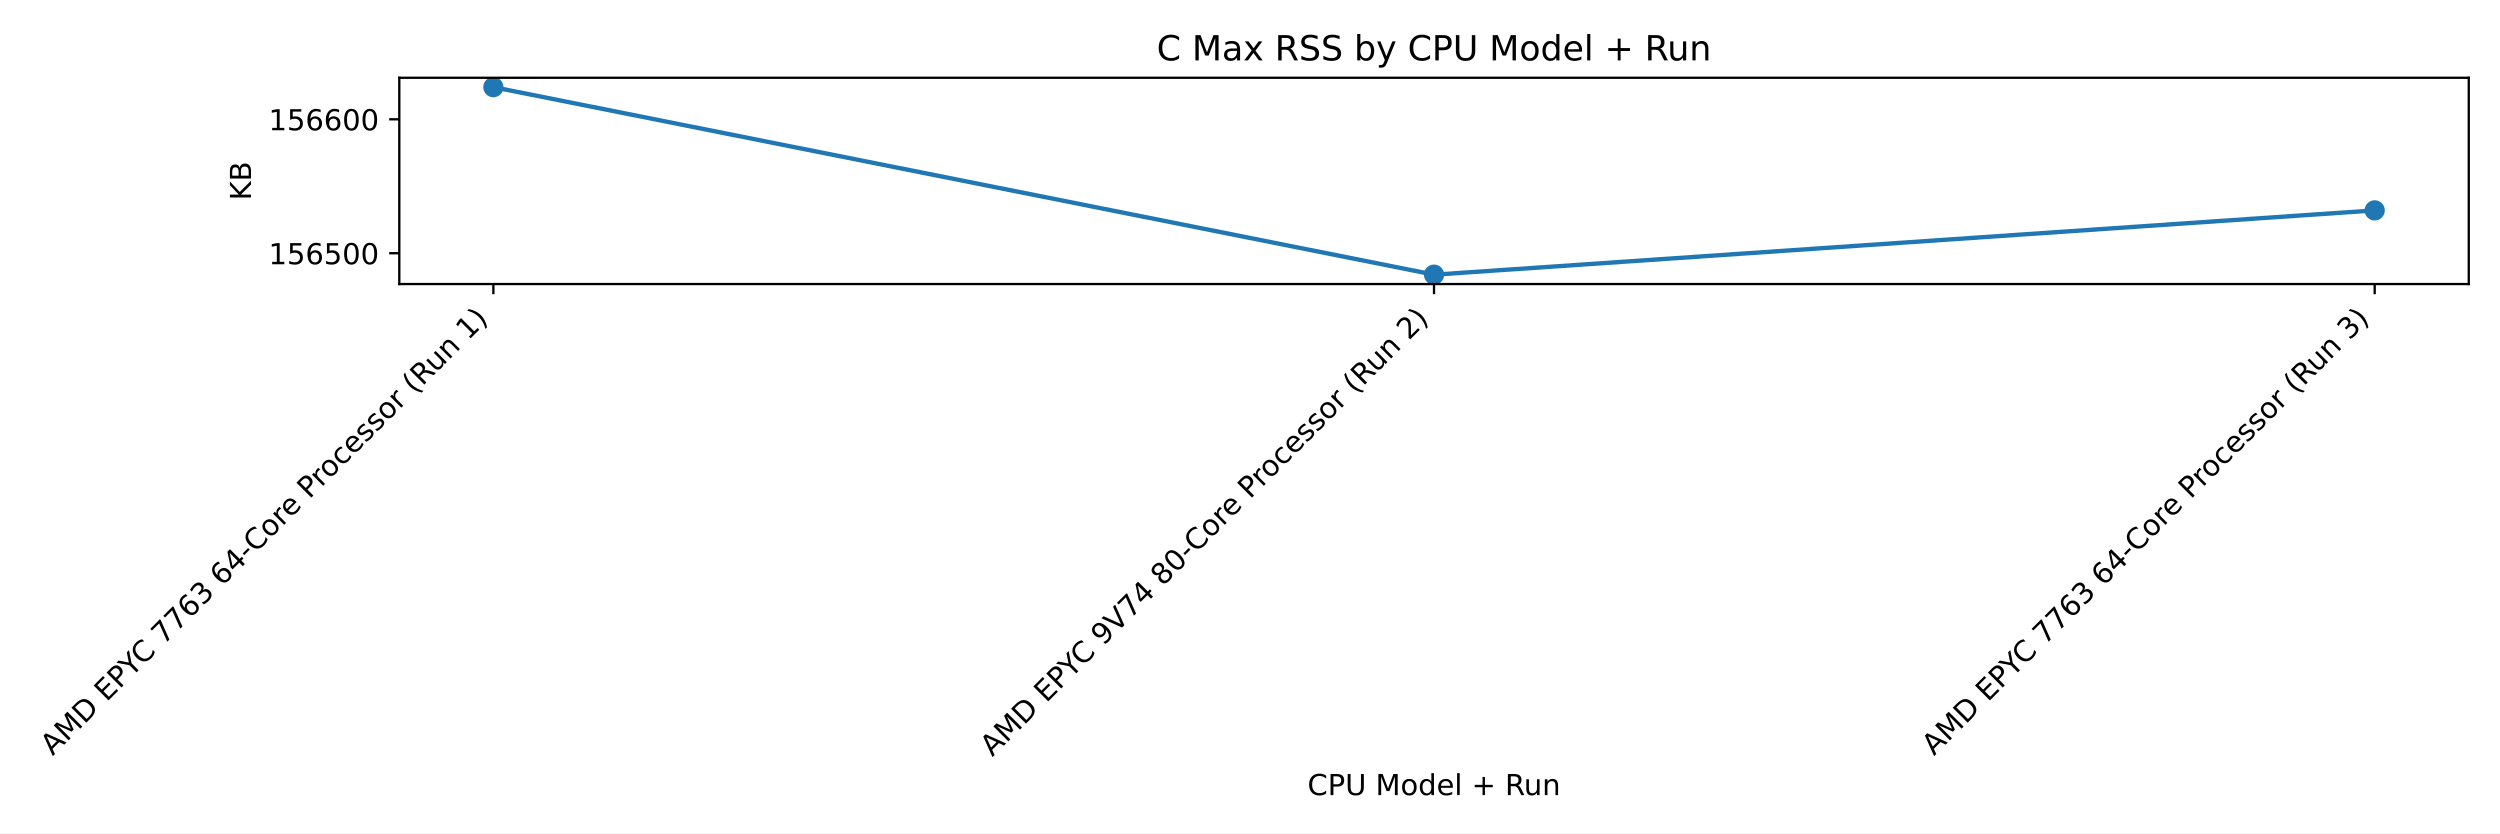
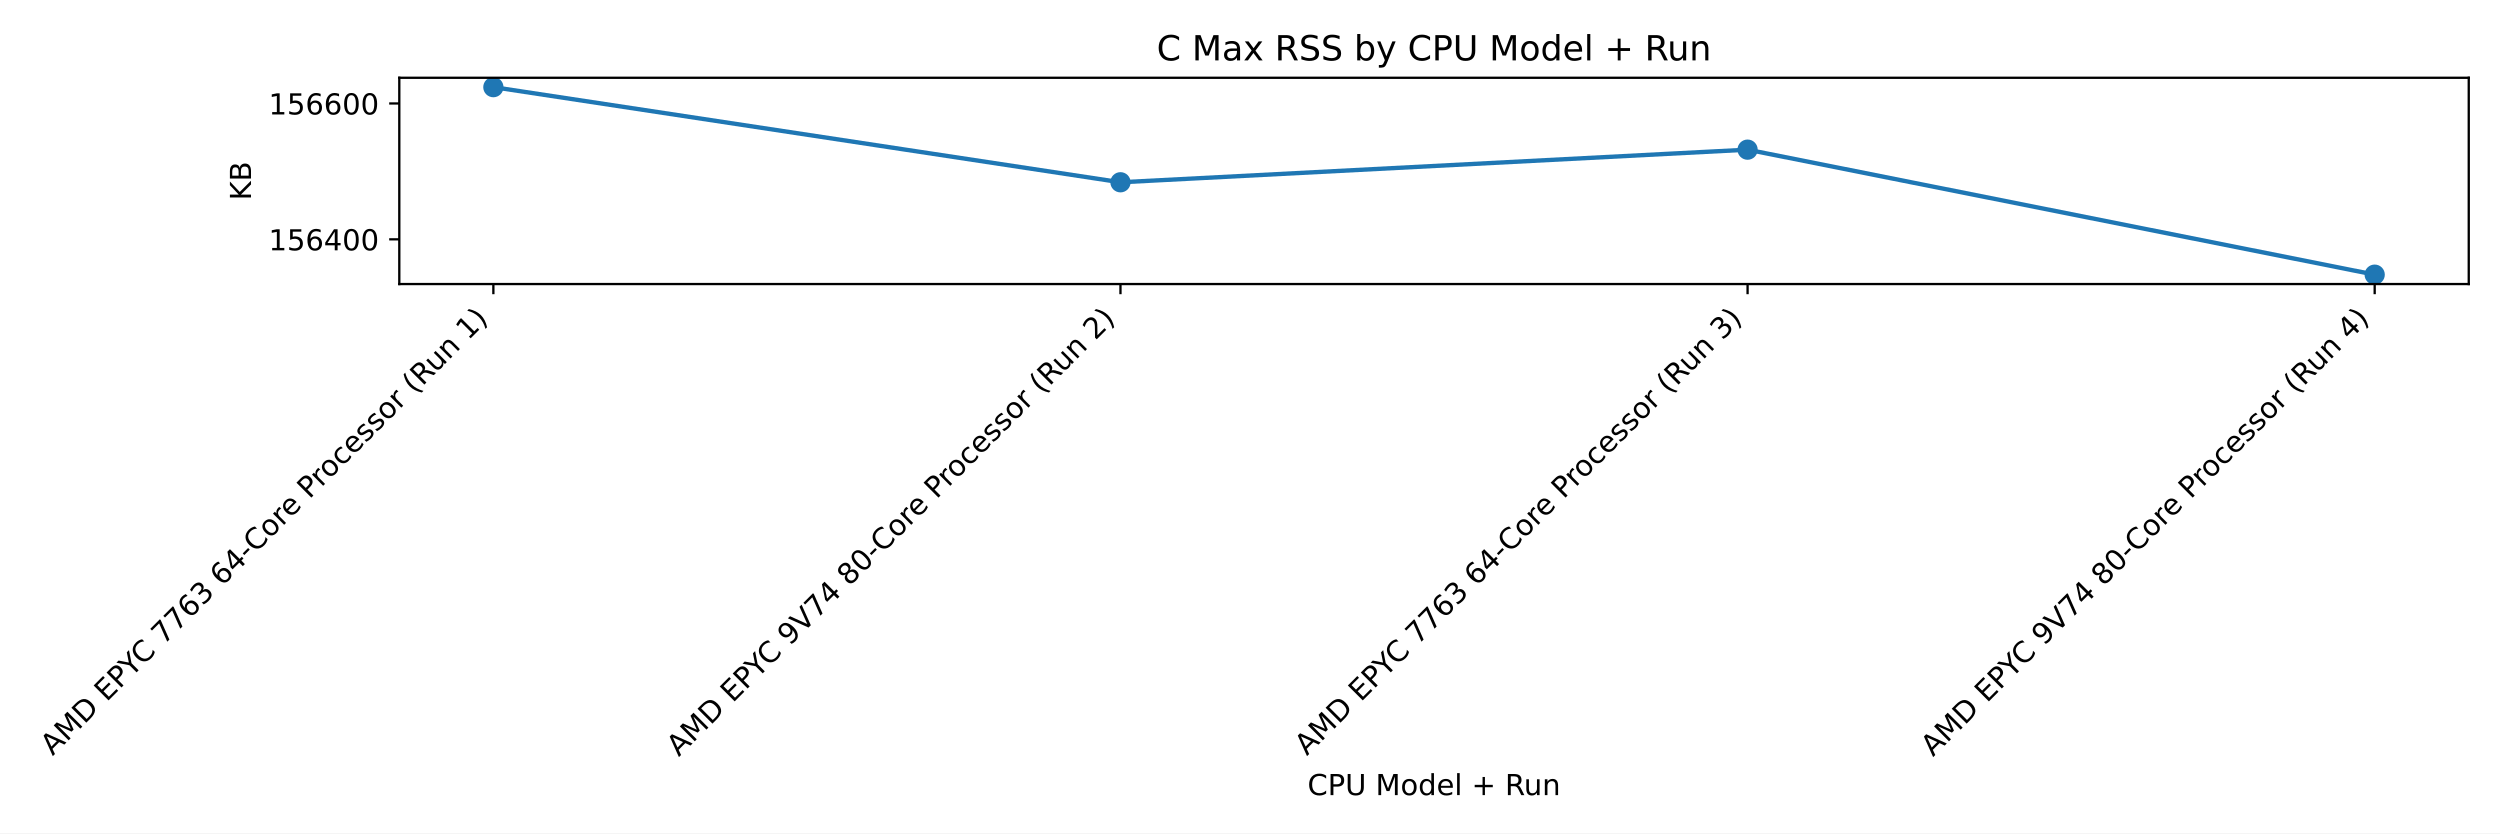
<svg xmlns="http://www.w3.org/2000/svg" xmlns:xlink="http://www.w3.org/1999/xlink" width="864pt" height="288pt" viewBox="0 0 864 288" version="1.1">
  <defs>
    <style type="text/css">*{stroke-linejoin: round; stroke-linecap: butt}</style>
  </defs>
  <g id="figure_1">
    <g id="patch_1">
      <path d="M 0 288  L 864 288  L 864 0  L 0 0  z " style="fill: #ffffff" />
    </g>
    <g id="axes_1">
      <g id="patch_2">
        <path d="M 137.999 98.166  L 853.2 98.166  L 853.2 26.88  L 137.999 26.88  z " style="fill: #ffffff" />
      </g>
      <g id="matplotlib.axis_1">
        <g id="xtick_1">
          <g id="line2d_1">
            <defs>
-               <path id="mf7f67ef43e" d="M 0 0  L 0 3.5  " style="stroke: #000000; stroke-width: 0.8" />
+               <path id="m0d21fd12bc" d="M 0 0  L 0 3.5  " style="stroke: #000000; stroke-width: 0.8" />
            </defs>
            <g>
-               <use xlink:href="#mf7f67ef43e" x="170.508" y="98.166" style="stroke: #000000; stroke-width: 0.8" />
+               <use xlink:href="#m0d21fd12bc" x="170.508" y="98.166" style="stroke: #000000; stroke-width: 0.8" />
            </g>
          </g>
          <g id="text_1">
            <g transform="translate(18.19508 261.3818) rotate(-45) scale(0.1 -0.1)">
              <defs>
                <path id="DejaVuSans-41" d="M 2188 4044  L 1331 1722  L 3047 1722  L 2188 4044  z M 1831 4666  L 2547 4666  L 4325 0  L 3669 0  L 3244 1197  L 1141 1197  L 716 0  L 50 0  L 1831 4666  z " transform="scale(0.015625)" />
                <path id="DejaVuSans-4d" d="M 628 4666  L 1569 4666  L 2759 1491  L 3956 4666  L 4897 4666  L 4897 0  L 4281 0  L 4281 4097  L 3078 897  L 2444 897  L 1241 4097  L 1241 0  L 628 0  L 628 4666  z " transform="scale(0.015625)" />
                <path id="DejaVuSans-44" d="M 1259 4147  L 1259 519  L 2022 519  Q 2988 519 3436 956  Q 3884 1394 3884 2338  Q 3884 3275 3436 3711  Q 2988 4147 2022 4147  L 1259 4147  z M 628 4666  L 1925 4666  Q 3281 4666 3915 4102  Q 4550 3538 4550 2338  Q 4550 1131 3912 565  Q 3275 0 1925 0  L 628 0  L 628 4666  z " transform="scale(0.015625)" />
                <path id="DejaVuSans-20" transform="scale(0.015625)" />
                <path id="DejaVuSans-45" d="M 628 4666  L 3578 4666  L 3578 4134  L 1259 4134  L 1259 2753  L 3481 2753  L 3481 2222  L 1259 2222  L 1259 531  L 3634 531  L 3634 0  L 628 0  L 628 4666  z " transform="scale(0.015625)" />
                <path id="DejaVuSans-50" d="M 1259 4147  L 1259 2394  L 2053 2394  Q 2494 2394 2734 2622  Q 2975 2850 2975 3272  Q 2975 3691 2734 3919  Q 2494 4147 2053 4147  L 1259 4147  z M 628 4666  L 2053 4666  Q 2838 4666 3239 4311  Q 3641 3956 3641 3272  Q 3641 2581 3239 2228  Q 2838 1875 2053 1875  L 1259 1875  L 1259 0  L 628 0  L 628 4666  z " transform="scale(0.015625)" />
                <path id="DejaVuSans-59" d="M -13 4666  L 666 4666  L 1959 2747  L 3244 4666  L 3922 4666  L 2272 2222  L 2272 0  L 1638 0  L 1638 2222  L -13 4666  z " transform="scale(0.015625)" />
                <path id="DejaVuSans-43" d="M 4122 4306  L 4122 3641  Q 3803 3938 3442 4084  Q 3081 4231 2675 4231  Q 1875 4231 1450 3742  Q 1025 3253 1025 2328  Q 1025 1406 1450 917  Q 1875 428 2675 428  Q 3081 428 3442 575  Q 3803 722 4122 1019  L 4122 359  Q 3791 134 3420 21  Q 3050 -91 2638 -91  Q 1578 -91 968 557  Q 359 1206 359 2328  Q 359 3453 968 4101  Q 1578 4750 2638 4750  Q 3056 4750 3426 4639  Q 3797 4528 4122 4306  z " transform="scale(0.015625)" />
                <path id="DejaVuSans-37" d="M 525 4666  L 3525 4666  L 3525 4397  L 1831 0  L 1172 0  L 2766 4134  L 525 4134  L 525 4666  z " transform="scale(0.015625)" />
                <path id="DejaVuSans-36" d="M 2113 2584  Q 1688 2584 1439 2293  Q 1191 2003 1191 1497  Q 1191 994 1439 701  Q 1688 409 2113 409  Q 2538 409 2786 701  Q 3034 994 3034 1497  Q 3034 2003 2786 2293  Q 2538 2584 2113 2584  z M 3366 4563  L 3366 3988  Q 3128 4100 2886 4159  Q 2644 4219 2406 4219  Q 1781 4219 1451 3797  Q 1122 3375 1075 2522  Q 1259 2794 1537 2939  Q 1816 3084 2150 3084  Q 2853 3084 3261 2657  Q 3669 2231 3669 1497  Q 3669 778 3244 343  Q 2819 -91 2113 -91  Q 1303 -91 875 529  Q 447 1150 447 2328  Q 447 3434 972 4092  Q 1497 4750 2381 4750  Q 2619 4750 2861 4703  Q 3103 4656 3366 4563  z " transform="scale(0.015625)" />
                <path id="DejaVuSans-33" d="M 2597 2516  Q 3050 2419 3304 2112  Q 3559 1806 3559 1356  Q 3559 666 3084 287  Q 2609 -91 1734 -91  Q 1441 -91 1130 -33  Q 819 25 488 141  L 488 750  Q 750 597 1062 519  Q 1375 441 1716 441  Q 2309 441 2620 675  Q 2931 909 2931 1356  Q 2931 1769 2642 2001  Q 2353 2234 1838 2234  L 1294 2234  L 1294 2753  L 1863 2753  Q 2328 2753 2575 2939  Q 2822 3125 2822 3475  Q 2822 3834 2567 4026  Q 2313 4219 1838 4219  Q 1578 4219 1281 4162  Q 984 4106 628 3988  L 628 4550  Q 988 4650 1302 4700  Q 1616 4750 1894 4750  Q 2613 4750 3031 4423  Q 3450 4097 3450 3541  Q 3450 3153 3228 2886  Q 3006 2619 2597 2516  z " transform="scale(0.015625)" />
                <path id="DejaVuSans-34" d="M 2419 4116  L 825 1625  L 2419 1625  L 2419 4116  z M 2253 4666  L 3047 4666  L 3047 1625  L 3713 1625  L 3713 1100  L 3047 1100  L 3047 0  L 2419 0  L 2419 1100  L 313 1100  L 313 1709  L 2253 4666  z " transform="scale(0.015625)" />
                <path id="DejaVuSans-2d" d="M 313 2009  L 1997 2009  L 1997 1497  L 313 1497  L 313 2009  z " transform="scale(0.015625)" />
                <path id="DejaVuSans-6f" d="M 1959 3097  Q 1497 3097 1228 2736  Q 959 2375 959 1747  Q 959 1119 1226 758  Q 1494 397 1959 397  Q 2419 397 2687 759  Q 2956 1122 2956 1747  Q 2956 2369 2687 2733  Q 2419 3097 1959 3097  z M 1959 3584  Q 2709 3584 3137 3096  Q 3566 2609 3566 1747  Q 3566 888 3137 398  Q 2709 -91 1959 -91  Q 1206 -91 779 398  Q 353 888 353 1747  Q 353 2609 779 3096  Q 1206 3584 1959 3584  z " transform="scale(0.015625)" />
                <path id="DejaVuSans-72" d="M 2631 2963  Q 2534 3019 2420 3045  Q 2306 3072 2169 3072  Q 1681 3072 1420 2755  Q 1159 2438 1159 1844  L 1159 0  L 581 0  L 581 3500  L 1159 3500  L 1159 2956  Q 1341 3275 1631 3429  Q 1922 3584 2338 3584  Q 2397 3584 2469 3576  Q 2541 3569 2628 3553  L 2631 2963  z " transform="scale(0.015625)" />
                <path id="DejaVuSans-65" d="M 3597 1894  L 3597 1613  L 953 1613  Q 991 1019 1311 708  Q 1631 397 2203 397  Q 2534 397 2845 478  Q 3156 559 3463 722  L 3463 178  Q 3153 47 2828 -22  Q 2503 -91 2169 -91  Q 1331 -91 842 396  Q 353 884 353 1716  Q 353 2575 817 3079  Q 1281 3584 2069 3584  Q 2775 3584 3186 3129  Q 3597 2675 3597 1894  z M 3022 2063  Q 3016 2534 2758 2815  Q 2500 3097 2075 3097  Q 1594 3097 1305 2825  Q 1016 2553 972 2059  L 3022 2063  z " transform="scale(0.015625)" />
                <path id="DejaVuSans-63" d="M 3122 3366  L 3122 2828  Q 2878 2963 2633 3030  Q 2388 3097 2138 3097  Q 1578 3097 1268 2742  Q 959 2388 959 1747  Q 959 1106 1268 751  Q 1578 397 2138 397  Q 2388 397 2633 464  Q 2878 531 3122 666  L 3122 134  Q 2881 22 2623 -34  Q 2366 -91 2075 -91  Q 1284 -91 818 406  Q 353 903 353 1747  Q 353 2603 823 3093  Q 1294 3584 2113 3584  Q 2378 3584 2631 3529  Q 2884 3475 3122 3366  z " transform="scale(0.015625)" />
                <path id="DejaVuSans-73" d="M 2834 3397  L 2834 2853  Q 2591 2978 2328 3040  Q 2066 3103 1784 3103  Q 1356 3103 1142 2972  Q 928 2841 928 2578  Q 928 2378 1081 2264  Q 1234 2150 1697 2047  L 1894 2003  Q 2506 1872 2764 1633  Q 3022 1394 3022 966  Q 3022 478 2636 193  Q 2250 -91 1575 -91  Q 1294 -91 989 -36  Q 684 19 347 128  L 347 722  Q 666 556 975 473  Q 1284 391 1588 391  Q 1994 391 2212 530  Q 2431 669 2431 922  Q 2431 1156 2273 1281  Q 2116 1406 1581 1522  L 1381 1569  Q 847 1681 609 1914  Q 372 2147 372 2553  Q 372 3047 722 3315  Q 1072 3584 1716 3584  Q 2034 3584 2315 3537  Q 2597 3491 2834 3397  z " transform="scale(0.015625)" />
                <path id="DejaVuSans-28" d="M 1984 4856  Q 1566 4138 1362 3434  Q 1159 2731 1159 2009  Q 1159 1288 1364 580  Q 1569 -128 1984 -844  L 1484 -844  Q 1016 -109 783 600  Q 550 1309 550 2009  Q 550 2706 781 3412  Q 1013 4119 1484 4856  L 1984 4856  z " transform="scale(0.015625)" />
                <path id="DejaVuSans-52" d="M 2841 2188  Q 3044 2119 3236 1894  Q 3428 1669 3622 1275  L 4263 0  L 3584 0  L 2988 1197  Q 2756 1666 2539 1819  Q 2322 1972 1947 1972  L 1259 1972  L 1259 0  L 628 0  L 628 4666  L 2053 4666  Q 2853 4666 3247 4331  Q 3641 3997 3641 3322  Q 3641 2881 3436 2590  Q 3231 2300 2841 2188  z M 1259 4147  L 1259 2491  L 2053 2491  Q 2509 2491 2742 2702  Q 2975 2913 2975 3322  Q 2975 3731 2742 3939  Q 2509 4147 2053 4147  L 1259 4147  z " transform="scale(0.015625)" />
                <path id="DejaVuSans-75" d="M 544 1381  L 544 3500  L 1119 3500  L 1119 1403  Q 1119 906 1312 657  Q 1506 409 1894 409  Q 2359 409 2629 706  Q 2900 1003 2900 1516  L 2900 3500  L 3475 3500  L 3475 0  L 2900 0  L 2900 538  Q 2691 219 2414 64  Q 2138 -91 1772 -91  Q 1169 -91 856 284  Q 544 659 544 1381  z M 1991 3584  L 1991 3584  z " transform="scale(0.015625)" />
                <path id="DejaVuSans-6e" d="M 3513 2113  L 3513 0  L 2938 0  L 2938 2094  Q 2938 2591 2744 2837  Q 2550 3084 2163 3084  Q 1697 3084 1428 2787  Q 1159 2491 1159 1978  L 1159 0  L 581 0  L 581 3500  L 1159 3500  L 1159 2956  Q 1366 3272 1645 3428  Q 1925 3584 2291 3584  Q 2894 3584 3203 3211  Q 3513 2838 3513 2113  z " transform="scale(0.015625)" />
                <path id="DejaVuSans-31" d="M 794 531  L 1825 531  L 1825 4091  L 703 3866  L 703 4441  L 1819 4666  L 2450 4666  L 2450 531  L 3481 531  L 3481 0  L 794 0  L 794 531  z " transform="scale(0.015625)" />
                <path id="DejaVuSans-29" d="M 513 4856  L 1013 4856  Q 1481 4119 1714 3412  Q 1947 2706 1947 2009  Q 1947 1309 1714 600  Q 1481 -109 1013 -844  L 513 -844  Q 928 -128 1133 580  Q 1338 1288 1338 2009  Q 1338 2731 1133 3434  Q 928 4138 513 4856  z " transform="scale(0.015625)" />
              </defs>
              <use xlink:href="#DejaVuSans-41" />
              <use xlink:href="#DejaVuSans-4d" transform="translate(68.4082 0)" />
              <use xlink:href="#DejaVuSans-44" transform="translate(154.6875 0)" />
              <use xlink:href="#DejaVuSans-20" transform="translate(231.6895 0)" />
              <use xlink:href="#DejaVuSans-45" transform="translate(263.4766 0)" />
              <use xlink:href="#DejaVuSans-50" transform="translate(326.6602 0)" />
              <use xlink:href="#DejaVuSans-59" transform="translate(384.7129 0)" />
              <use xlink:href="#DejaVuSans-43" transform="translate(440.2969 0)" />
              <use xlink:href="#DejaVuSans-20" transform="translate(510.1211 0)" />
              <use xlink:href="#DejaVuSans-37" transform="translate(541.9082 0)" />
              <use xlink:href="#DejaVuSans-37" transform="translate(605.5312 0)" />
              <use xlink:href="#DejaVuSans-36" transform="translate(669.1543 0)" />
              <use xlink:href="#DejaVuSans-33" transform="translate(732.7773 0)" />
              <use xlink:href="#DejaVuSans-20" transform="translate(796.4004 0)" />
              <use xlink:href="#DejaVuSans-36" transform="translate(828.1875 0)" />
              <use xlink:href="#DejaVuSans-34" transform="translate(891.8105 0)" />
              <use xlink:href="#DejaVuSans-2d" transform="translate(955.4336 0)" />
              <use xlink:href="#DejaVuSans-43" transform="translate(991.5176 0)" />
              <use xlink:href="#DejaVuSans-6f" transform="translate(1061.342 0)" />
              <use xlink:href="#DejaVuSans-72" transform="translate(1122.523 0)" />
              <use xlink:href="#DejaVuSans-65" transform="translate(1161.387 0)" />
              <use xlink:href="#DejaVuSans-20" transform="translate(1222.91 0)" />
              <use xlink:href="#DejaVuSans-50" transform="translate(1254.697 0)" />
              <use xlink:href="#DejaVuSans-72" transform="translate(1313.25 0)" />
              <use xlink:href="#DejaVuSans-6f" transform="translate(1352.113 0)" />
              <use xlink:href="#DejaVuSans-63" transform="translate(1413.295 0)" />
              <use xlink:href="#DejaVuSans-65" transform="translate(1468.275 0)" />
              <use xlink:href="#DejaVuSans-73" transform="translate(1529.799 0)" />
              <use xlink:href="#DejaVuSans-73" transform="translate(1581.898 0)" />
              <use xlink:href="#DejaVuSans-6f" transform="translate(1633.998 0)" />
              <use xlink:href="#DejaVuSans-72" transform="translate(1695.18 0)" />
              <use xlink:href="#DejaVuSans-20" transform="translate(1736.293 0)" />
              <use xlink:href="#DejaVuSans-28" transform="translate(1768.08 0)" />
              <use xlink:href="#DejaVuSans-52" transform="translate(1807.094 0)" />
              <use xlink:href="#DejaVuSans-75" transform="translate(1872.076 0)" />
              <use xlink:href="#DejaVuSans-6e" transform="translate(1935.455 0)" />
              <use xlink:href="#DejaVuSans-20" transform="translate(1998.834 0)" />
              <use xlink:href="#DejaVuSans-31" transform="translate(2030.621 0)" />
              <use xlink:href="#DejaVuSans-29" transform="translate(2094.244 0)" />
            </g>
          </g>
        </g>
        <g id="xtick_2">
          <g id="line2d_2">
            <g>
-               <use xlink:href="#mf7f67ef43e" x="495.599" y="98.166" style="stroke: #000000; stroke-width: 0.8" />
+               <use xlink:href="#m0d21fd12bc" x="387.236" y="98.166" style="stroke: #000000; stroke-width: 0.8" />
            </g>
          </g>
          <g id="text_2">
-             <g transform="translate(342.9484 261.7199) rotate(-45) scale(0.1 -0.1)">
+             <g transform="translate(234.5846 261.7199) rotate(-45) scale(0.1 -0.1)">
              <defs>
                <path id="DejaVuSans-39" d="M 703 97  L 703 672  Q 941 559 1184 500  Q 1428 441 1663 441  Q 2288 441 2617 861  Q 2947 1281 2994 2138  Q 2813 1869 2534 1725  Q 2256 1581 1919 1581  Q 1219 1581 811 2004  Q 403 2428 403 3163  Q 403 3881 828 4315  Q 1253 4750 1959 4750  Q 2769 4750 3195 4129  Q 3622 3509 3622 2328  Q 3622 1225 3098 567  Q 2575 -91 1691 -91  Q 1453 -91 1209 -44  Q 966 3 703 97  z M 1959 2075  Q 2384 2075 2632 2365  Q 2881 2656 2881 3163  Q 2881 3666 2632 3958  Q 2384 4250 1959 4250  Q 1534 4250 1286 3958  Q 1038 3666 1038 3163  Q 1038 2656 1286 2365  Q 1534 2075 1959 2075  z " transform="scale(0.015625)" />
                <path id="DejaVuSans-56" d="M 1831 0  L 50 4666  L 709 4666  L 2188 738  L 3669 4666  L 4325 4666  L 2547 0  L 1831 0  z " transform="scale(0.015625)" />
                <path id="DejaVuSans-38" d="M 2034 2216  Q 1584 2216 1326 1975  Q 1069 1734 1069 1313  Q 1069 891 1326 650  Q 1584 409 2034 409  Q 2484 409 2743 651  Q 3003 894 3003 1313  Q 3003 1734 2745 1975  Q 2488 2216 2034 2216  z M 1403 2484  Q 997 2584 770 2862  Q 544 3141 544 3541  Q 544 4100 942 4425  Q 1341 4750 2034 4750  Q 2731 4750 3128 4425  Q 3525 4100 3525 3541  Q 3525 3141 3298 2862  Q 3072 2584 2669 2484  Q 3125 2378 3379 2068  Q 3634 1759 3634 1313  Q 3634 634 3220 271  Q 2806 -91 2034 -91  Q 1263 -91 848 271  Q 434 634 434 1313  Q 434 1759 690 2068  Q 947 2378 1403 2484  z M 1172 3481  Q 1172 3119 1398 2916  Q 1625 2713 2034 2713  Q 2441 2713 2670 2916  Q 2900 3119 2900 3481  Q 2900 3844 2670 4047  Q 2441 4250 2034 4250  Q 1625 4250 1398 4047  Q 1172 3844 1172 3481  z " transform="scale(0.015625)" />
                <path id="DejaVuSans-30" d="M 2034 4250  Q 1547 4250 1301 3770  Q 1056 3291 1056 2328  Q 1056 1369 1301 889  Q 1547 409 2034 409  Q 2525 409 2770 889  Q 3016 1369 3016 2328  Q 3016 3291 2770 3770  Q 2525 4250 2034 4250  z M 2034 4750  Q 2819 4750 3233 4129  Q 3647 3509 3647 2328  Q 3647 1150 3233 529  Q 2819 -91 2034 -91  Q 1250 -91 836 529  Q 422 1150 422 2328  Q 422 3509 836 4129  Q 1250 4750 2034 4750  z " transform="scale(0.015625)" />
                <path id="DejaVuSans-32" d="M 1228 531  L 3431 531  L 3431 0  L 469 0  L 469 531  Q 828 903 1448 1529  Q 2069 2156 2228 2338  Q 2531 2678 2651 2914  Q 2772 3150 2772 3378  Q 2772 3750 2511 3984  Q 2250 4219 1831 4219  Q 1534 4219 1204 4116  Q 875 4013 500 3803  L 500 4441  Q 881 4594 1212 4672  Q 1544 4750 1819 4750  Q 2544 4750 2975 4387  Q 3406 4025 3406 3419  Q 3406 3131 3298 2873  Q 3191 2616 2906 2266  Q 2828 2175 2409 1742  Q 1991 1309 1228 531  z " transform="scale(0.015625)" />
              </defs>
              <use xlink:href="#DejaVuSans-41" />
              <use xlink:href="#DejaVuSans-4d" transform="translate(68.4082 0)" />
              <use xlink:href="#DejaVuSans-44" transform="translate(154.6875 0)" />
              <use xlink:href="#DejaVuSans-20" transform="translate(231.6895 0)" />
              <use xlink:href="#DejaVuSans-45" transform="translate(263.4766 0)" />
              <use xlink:href="#DejaVuSans-50" transform="translate(326.6602 0)" />
              <use xlink:href="#DejaVuSans-59" transform="translate(384.7129 0)" />
              <use xlink:href="#DejaVuSans-43" transform="translate(440.2969 0)" />
              <use xlink:href="#DejaVuSans-20" transform="translate(510.1211 0)" />
              <use xlink:href="#DejaVuSans-39" transform="translate(541.9082 0)" />
              <use xlink:href="#DejaVuSans-56" transform="translate(605.5312 0)" />
              <use xlink:href="#DejaVuSans-37" transform="translate(673.9395 0)" />
              <use xlink:href="#DejaVuSans-34" transform="translate(737.5625 0)" />
              <use xlink:href="#DejaVuSans-20" transform="translate(801.1855 0)" />
              <use xlink:href="#DejaVuSans-38" transform="translate(832.9727 0)" />
              <use xlink:href="#DejaVuSans-30" transform="translate(896.5957 0)" />
              <use xlink:href="#DejaVuSans-2d" transform="translate(960.2188 0)" />
              <use xlink:href="#DejaVuSans-43" transform="translate(996.3027 0)" />
              <use xlink:href="#DejaVuSans-6f" transform="translate(1066.127 0)" />
              <use xlink:href="#DejaVuSans-72" transform="translate(1127.309 0)" />
              <use xlink:href="#DejaVuSans-65" transform="translate(1166.172 0)" />
              <use xlink:href="#DejaVuSans-20" transform="translate(1227.695 0)" />
              <use xlink:href="#DejaVuSans-50" transform="translate(1259.482 0)" />
              <use xlink:href="#DejaVuSans-72" transform="translate(1318.035 0)" />
              <use xlink:href="#DejaVuSans-6f" transform="translate(1356.898 0)" />
              <use xlink:href="#DejaVuSans-63" transform="translate(1418.08 0)" />
              <use xlink:href="#DejaVuSans-65" transform="translate(1473.061 0)" />
              <use xlink:href="#DejaVuSans-73" transform="translate(1534.584 0)" />
              <use xlink:href="#DejaVuSans-73" transform="translate(1586.684 0)" />
              <use xlink:href="#DejaVuSans-6f" transform="translate(1638.783 0)" />
              <use xlink:href="#DejaVuSans-72" transform="translate(1699.965 0)" />
              <use xlink:href="#DejaVuSans-20" transform="translate(1741.078 0)" />
              <use xlink:href="#DejaVuSans-28" transform="translate(1772.865 0)" />
              <use xlink:href="#DejaVuSans-52" transform="translate(1811.879 0)" />
              <use xlink:href="#DejaVuSans-75" transform="translate(1876.861 0)" />
              <use xlink:href="#DejaVuSans-6e" transform="translate(1940.24 0)" />
              <use xlink:href="#DejaVuSans-20" transform="translate(2003.619 0)" />
              <use xlink:href="#DejaVuSans-32" transform="translate(2035.406 0)" />
              <use xlink:href="#DejaVuSans-29" transform="translate(2099.029 0)" />
            </g>
          </g>
        </g>
        <g id="xtick_3">
          <g id="line2d_3">
            <g>
-               <use xlink:href="#mf7f67ef43e" x="820.691" y="98.166" style="stroke: #000000; stroke-width: 0.8" />
+               <use xlink:href="#m0d21fd12bc" x="603.963" y="98.166" style="stroke: #000000; stroke-width: 0.8" />
            </g>
          </g>
          <g id="text_3">
-             <g transform="translate(668.3779 261.3818) rotate(-45) scale(0.1 -0.1)">
+             <g transform="translate(451.6503 261.3818) rotate(-45) scale(0.1 -0.1)">
              <use xlink:href="#DejaVuSans-41" />
              <use xlink:href="#DejaVuSans-4d" transform="translate(68.4082 0)" />
              <use xlink:href="#DejaVuSans-44" transform="translate(154.6875 0)" />
              <use xlink:href="#DejaVuSans-20" transform="translate(231.6895 0)" />
              <use xlink:href="#DejaVuSans-45" transform="translate(263.4766 0)" />
              <use xlink:href="#DejaVuSans-50" transform="translate(326.6602 0)" />
              <use xlink:href="#DejaVuSans-59" transform="translate(384.7129 0)" />
              <use xlink:href="#DejaVuSans-43" transform="translate(440.2969 0)" />
              <use xlink:href="#DejaVuSans-20" transform="translate(510.1211 0)" />
              <use xlink:href="#DejaVuSans-37" transform="translate(541.9082 0)" />
              <use xlink:href="#DejaVuSans-37" transform="translate(605.5312 0)" />
              <use xlink:href="#DejaVuSans-36" transform="translate(669.1543 0)" />
              <use xlink:href="#DejaVuSans-33" transform="translate(732.7773 0)" />
              <use xlink:href="#DejaVuSans-20" transform="translate(796.4004 0)" />
              <use xlink:href="#DejaVuSans-36" transform="translate(828.1875 0)" />
              <use xlink:href="#DejaVuSans-34" transform="translate(891.8105 0)" />
              <use xlink:href="#DejaVuSans-2d" transform="translate(955.4336 0)" />
              <use xlink:href="#DejaVuSans-43" transform="translate(991.5176 0)" />
              <use xlink:href="#DejaVuSans-6f" transform="translate(1061.342 0)" />
              <use xlink:href="#DejaVuSans-72" transform="translate(1122.523 0)" />
              <use xlink:href="#DejaVuSans-65" transform="translate(1161.387 0)" />
              <use xlink:href="#DejaVuSans-20" transform="translate(1222.91 0)" />
              <use xlink:href="#DejaVuSans-50" transform="translate(1254.697 0)" />
              <use xlink:href="#DejaVuSans-72" transform="translate(1313.25 0)" />
              <use xlink:href="#DejaVuSans-6f" transform="translate(1352.113 0)" />
              <use xlink:href="#DejaVuSans-63" transform="translate(1413.295 0)" />
              <use xlink:href="#DejaVuSans-65" transform="translate(1468.275 0)" />
              <use xlink:href="#DejaVuSans-73" transform="translate(1529.799 0)" />
              <use xlink:href="#DejaVuSans-73" transform="translate(1581.898 0)" />
              <use xlink:href="#DejaVuSans-6f" transform="translate(1633.998 0)" />
              <use xlink:href="#DejaVuSans-72" transform="translate(1695.18 0)" />
              <use xlink:href="#DejaVuSans-20" transform="translate(1736.293 0)" />
              <use xlink:href="#DejaVuSans-28" transform="translate(1768.08 0)" />
              <use xlink:href="#DejaVuSans-52" transform="translate(1807.094 0)" />
              <use xlink:href="#DejaVuSans-75" transform="translate(1872.076 0)" />
              <use xlink:href="#DejaVuSans-6e" transform="translate(1935.455 0)" />
              <use xlink:href="#DejaVuSans-20" transform="translate(1998.834 0)" />
              <use xlink:href="#DejaVuSans-33" transform="translate(2030.621 0)" />
              <use xlink:href="#DejaVuSans-29" transform="translate(2094.244 0)" />
            </g>
          </g>
        </g>
-         <g id="text_4">
+         <g id="xtick_4">
+           <g id="line2d_4">
+             <g>
+               <use xlink:href="#m0d21fd12bc" x="820.691" y="98.166" style="stroke: #000000; stroke-width: 0.8" />
+             </g>
+           </g>
+           <g id="text_4">
+             <g transform="translate(668.0398 261.7199) rotate(-45) scale(0.1 -0.1)">
+               <use xlink:href="#DejaVuSans-41" />
+               <use xlink:href="#DejaVuSans-4d" transform="translate(68.4082 0)" />
+               <use xlink:href="#DejaVuSans-44" transform="translate(154.6875 0)" />
+               <use xlink:href="#DejaVuSans-20" transform="translate(231.6895 0)" />
+               <use xlink:href="#DejaVuSans-45" transform="translate(263.4766 0)" />
+               <use xlink:href="#DejaVuSans-50" transform="translate(326.6602 0)" />
+               <use xlink:href="#DejaVuSans-59" transform="translate(384.7129 0)" />
+               <use xlink:href="#DejaVuSans-43" transform="translate(440.2969 0)" />
+               <use xlink:href="#DejaVuSans-20" transform="translate(510.1211 0)" />
+               <use xlink:href="#DejaVuSans-39" transform="translate(541.9082 0)" />
+               <use xlink:href="#DejaVuSans-56" transform="translate(605.5312 0)" />
+               <use xlink:href="#DejaVuSans-37" transform="translate(673.9395 0)" />
+               <use xlink:href="#DejaVuSans-34" transform="translate(737.5625 0)" />
+               <use xlink:href="#DejaVuSans-20" transform="translate(801.1855 0)" />
+               <use xlink:href="#DejaVuSans-38" transform="translate(832.9727 0)" />
+               <use xlink:href="#DejaVuSans-30" transform="translate(896.5957 0)" />
+               <use xlink:href="#DejaVuSans-2d" transform="translate(960.2188 0)" />
+               <use xlink:href="#DejaVuSans-43" transform="translate(996.3027 0)" />
+               <use xlink:href="#DejaVuSans-6f" transform="translate(1066.127 0)" />
+               <use xlink:href="#DejaVuSans-72" transform="translate(1127.309 0)" />
+               <use xlink:href="#DejaVuSans-65" transform="translate(1166.172 0)" />
+               <use xlink:href="#DejaVuSans-20" transform="translate(1227.695 0)" />
+               <use xlink:href="#DejaVuSans-50" transform="translate(1259.482 0)" />
+               <use xlink:href="#DejaVuSans-72" transform="translate(1318.035 0)" />
+               <use xlink:href="#DejaVuSans-6f" transform="translate(1356.898 0)" />
+               <use xlink:href="#DejaVuSans-63" transform="translate(1418.08 0)" />
+               <use xlink:href="#DejaVuSans-65" transform="translate(1473.061 0)" />
+               <use xlink:href="#DejaVuSans-73" transform="translate(1534.584 0)" />
+               <use xlink:href="#DejaVuSans-73" transform="translate(1586.684 0)" />
+               <use xlink:href="#DejaVuSans-6f" transform="translate(1638.783 0)" />
+               <use xlink:href="#DejaVuSans-72" transform="translate(1699.965 0)" />
+               <use xlink:href="#DejaVuSans-20" transform="translate(1741.078 0)" />
+               <use xlink:href="#DejaVuSans-28" transform="translate(1772.865 0)" />
+               <use xlink:href="#DejaVuSans-52" transform="translate(1811.879 0)" />
+               <use xlink:href="#DejaVuSans-75" transform="translate(1876.861 0)" />
+               <use xlink:href="#DejaVuSans-6e" transform="translate(1940.24 0)" />
+               <use xlink:href="#DejaVuSans-20" transform="translate(2003.619 0)" />
+               <use xlink:href="#DejaVuSans-34" transform="translate(2035.406 0)" />
+               <use xlink:href="#DejaVuSans-29" transform="translate(2099.029 0)" />
+             </g>
+           </g>
+         </g>
+         <g id="text_5">
          <g transform="translate(451.8768 274.7889) scale(0.1 -0.1)">
            <defs>
              <path id="DejaVuSans-55" d="M 556 4666  L 1191 4666  L 1191 1831  Q 1191 1081 1462 751  Q 1734 422 2344 422  Q 2950 422 3222 751  Q 3494 1081 3494 1831  L 3494 4666  L 4128 4666  L 4128 1753  Q 4128 841 3676 375  Q 3225 -91 2344 -91  Q 1459 -91 1007 375  Q 556 841 556 1753  L 556 4666  z " transform="scale(0.015625)" />
              <path id="DejaVuSans-64" d="M 2906 2969  L 2906 4863  L 3481 4863  L 3481 0  L 2906 0  L 2906 525  Q 2725 213 2448 61  Q 2172 -91 1784 -91  Q 1150 -91 751 415  Q 353 922 353 1747  Q 353 2572 751 3078  Q 1150 3584 1784 3584  Q 2172 3584 2448 3432  Q 2725 3281 2906 2969  z M 947 1747  Q 947 1113 1208 752  Q 1469 391 1925 391  Q 2381 391 2643 752  Q 2906 1113 2906 1747  Q 2906 2381 2643 2742  Q 2381 3103 1925 3103  Q 1469 3103 1208 2742  Q 947 2381 947 1747  z " transform="scale(0.015625)" />
              <path id="DejaVuSans-6c" d="M 603 4863  L 1178 4863  L 1178 0  L 603 0  L 603 4863  z " transform="scale(0.015625)" />
              <path id="DejaVuSans-2b" d="M 2944 4013  L 2944 2272  L 4684 2272  L 4684 1741  L 2944 1741  L 2944 0  L 2419 0  L 2419 1741  L 678 1741  L 678 2272  L 2419 2272  L 2419 4013  L 2944 4013  z " transform="scale(0.015625)" />
            </defs>
            <use xlink:href="#DejaVuSans-43" />
            <use xlink:href="#DejaVuSans-50" transform="translate(69.82422 0)" />
            <use xlink:href="#DejaVuSans-55" transform="translate(130.127 0)" />
            <use xlink:href="#DejaVuSans-20" transform="translate(203.3203 0)" />
            <use xlink:href="#DejaVuSans-4d" transform="translate(235.1074 0)" />
            <use xlink:href="#DejaVuSans-6f" transform="translate(321.3867 0)" />
            <use xlink:href="#DejaVuSans-64" transform="translate(382.5684 0)" />
            <use xlink:href="#DejaVuSans-65" transform="translate(446.0449 0)" />
            <use xlink:href="#DejaVuSans-6c" transform="translate(507.5684 0)" />
            <use xlink:href="#DejaVuSans-20" transform="translate(535.3516 0)" />
            <use xlink:href="#DejaVuSans-2b" transform="translate(567.1387 0)" />
            <use xlink:href="#DejaVuSans-20" transform="translate(650.9277 0)" />
            <use xlink:href="#DejaVuSans-52" transform="translate(682.7148 0)" />
            <use xlink:href="#DejaVuSans-75" transform="translate(747.6973 0)" />
            <use xlink:href="#DejaVuSans-6e" transform="translate(811.0762 0)" />
          </g>
        </g>
      </g>
      <g id="matplotlib.axis_2">
        <g id="ytick_1">
-           <g id="line2d_4">
+           <g id="line2d_5">
            <defs>
-               <path id="ma80eaf4705" d="M 0 0  L -3.5 0  " style="stroke: #000000; stroke-width: 0.8" />
+               <path id="m55b4087283" d="M 0 0  L -3.5 0  " style="stroke: #000000; stroke-width: 0.8" />
            </defs>
            <g>
-               <use xlink:href="#ma80eaf4705" x="137.999" y="87.52" style="stroke: #000000; stroke-width: 0.8" />
-             </g>
-           </g>
-           <g id="text_5">
-             <g transform="translate(92.82395 91.31902) scale(0.1 -0.1)">
+               <use xlink:href="#m55b4087283" x="137.999" y="82.716" style="stroke: #000000; stroke-width: 0.8" />
+             </g>
+           </g>
+           <g id="text_6">
+             <g transform="translate(92.82395 86.5156) scale(0.1 -0.1)">
              <defs>
                <path id="DejaVuSans-35" d="M 691 4666  L 3169 4666  L 3169 4134  L 1269 4134  L 1269 2991  Q 1406 3038 1543 3061  Q 1681 3084 1819 3084  Q 2600 3084 3056 2656  Q 3513 2228 3513 1497  Q 3513 744 3044 326  Q 2575 -91 1722 -91  Q 1428 -91 1123 -41  Q 819 9 494 109  L 494 744  Q 775 591 1075 516  Q 1375 441 1709 441  Q 2250 441 2565 725  Q 2881 1009 2881 1497  Q 2881 1984 2565 2268  Q 2250 2553 1709 2553  Q 1456 2553 1204 2497  Q 953 2441 691 2322  L 691 4666  z " transform="scale(0.015625)" />
              </defs>
              <use xlink:href="#DejaVuSans-31" />
              <use xlink:href="#DejaVuSans-35" transform="translate(63.62305 0)" />
              <use xlink:href="#DejaVuSans-36" transform="translate(127.2461 0)" />
-               <use xlink:href="#DejaVuSans-35" transform="translate(190.8691 0)" />
+               <use xlink:href="#DejaVuSans-34" transform="translate(190.8691 0)" />
              <use xlink:href="#DejaVuSans-30" transform="translate(254.4922 0)" />
              <use xlink:href="#DejaVuSans-30" transform="translate(318.1152 0)" />
            </g>
          </g>
        </g>
        <g id="ytick_2">
-           <g id="line2d_5">
-             <g>
-               <use xlink:href="#ma80eaf4705" x="137.999" y="41.23" style="stroke: #000000; stroke-width: 0.8" />
-             </g>
-           </g>
-           <g id="text_6">
-             <g transform="translate(92.82395 45.0291) scale(0.1 -0.1)">
+           <g id="line2d_6">
+             <g>
+               <use xlink:href="#m55b4087283" x="137.999" y="35.756" style="stroke: #000000; stroke-width: 0.8" />
+             </g>
+           </g>
+           <g id="text_7">
+             <g transform="translate(92.82395 39.55481) scale(0.1 -0.1)">
              <use xlink:href="#DejaVuSans-31" />
              <use xlink:href="#DejaVuSans-35" transform="translate(63.62305 0)" />
              <use xlink:href="#DejaVuSans-36" transform="translate(127.2461 0)" />
              <use xlink:href="#DejaVuSans-36" transform="translate(190.8691 0)" />
              <use xlink:href="#DejaVuSans-30" transform="translate(254.4922 0)" />
              <use xlink:href="#DejaVuSans-30" transform="translate(318.1152 0)" />
            </g>
          </g>
        </g>
-         <g id="text_7">
+         <g id="text_8">
          <g transform="translate(86.74426 69.23262) rotate(-90) scale(0.1 -0.1)">
            <defs>
              <path id="DejaVuSans-4b" d="M 628 4666  L 1259 4666  L 1259 2694  L 3353 4666  L 4166 4666  L 1850 2491  L 4331 0  L 3500 0  L 1259 2247  L 1259 0  L 628 0  L 628 4666  z " transform="scale(0.015625)" />
              <path id="DejaVuSans-42" d="M 1259 2228  L 1259 519  L 2272 519  Q 2781 519 3026 730  Q 3272 941 3272 1375  Q 3272 1813 3026 2020  Q 2781 2228 2272 2228  L 1259 2228  z M 1259 4147  L 1259 2741  L 2194 2741  Q 2656 2741 2882 2914  Q 3109 3088 3109 3444  Q 3109 3797 2882 3972  Q 2656 4147 2194 4147  L 1259 4147  z M 628 4666  L 2241 4666  Q 2963 4666 3353 4366  Q 3744 4066 3744 3513  Q 3744 3084 3544 2831  Q 3344 2578 2956 2516  Q 3422 2416 3680 2098  Q 3938 1781 3938 1306  Q 3938 681 3513 340  Q 3088 0 2303 0  L 628 0  L 628 4666  z " transform="scale(0.015625)" />
            </defs>
            <use xlink:href="#DejaVuSans-4b" />
            <use xlink:href="#DejaVuSans-42" transform="translate(65.57617 0)" />
          </g>
        </g>
      </g>
-       <g id="line2d_6">
-         <path d="M 170.508 30.12  L 495.599 94.926  L 820.691 72.707  " clip-path="url(#p6a77691985)" style="fill: none; stroke: #1f77b4; stroke-width: 1.5; stroke-linecap: square" />
+       <g id="line2d_7">
+         <path d="M 170.508 30.12  L 387.236 62.993  L 603.963 51.722  L 820.691 94.926  " clip-path="url(#p427dfbe621)" style="fill: none; stroke: #1f77b4; stroke-width: 1.5; stroke-linecap: square" />
        <defs>
-           <path id="mba077f7e09" d="M 0 3  C 0.796 3 1.559 2.684 2.121 2.121  C 2.684 1.559 3 0.796 3 0  C 3 -0.796 2.684 -1.559 2.121 -2.121  C 1.559 -2.684 0.796 -3 0 -3  C -0.796 -3 -1.559 -2.684 -2.121 -2.121  C -2.684 -1.559 -3 -0.796 -3 0  C -3 0.796 -2.684 1.559 -2.121 2.121  C -1.559 2.684 -0.796 3 0 3  z " style="stroke: #1f77b4" />
+           <path id="m118257ca53" d="M 0 3  C 0.796 3 1.559 2.684 2.121 2.121  C 2.684 1.559 3 0.796 3 0  C 3 -0.796 2.684 -1.559 2.121 -2.121  C 1.559 -2.684 0.796 -3 0 -3  C -0.796 -3 -1.559 -2.684 -2.121 -2.121  C -2.684 -1.559 -3 -0.796 -3 0  C -3 0.796 -2.684 1.559 -2.121 2.121  C -1.559 2.684 -0.796 3 0 3  z " style="stroke: #1f77b4" />
        </defs>
-         <g clip-path="url(#p6a77691985)">
-           <use xlink:href="#mba077f7e09" x="170.508" y="30.12" style="fill: #1f77b4; stroke: #1f77b4" />
-           <use xlink:href="#mba077f7e09" x="495.599" y="94.926" style="fill: #1f77b4; stroke: #1f77b4" />
-           <use xlink:href="#mba077f7e09" x="820.691" y="72.707" style="fill: #1f77b4; stroke: #1f77b4" />
+         <g clip-path="url(#p427dfbe621)">
+           <use xlink:href="#m118257ca53" x="170.508" y="30.12" style="fill: #1f77b4; stroke: #1f77b4" />
+           <use xlink:href="#m118257ca53" x="387.236" y="62.993" style="fill: #1f77b4; stroke: #1f77b4" />
+           <use xlink:href="#m118257ca53" x="603.963" y="51.722" style="fill: #1f77b4; stroke: #1f77b4" />
+           <use xlink:href="#m118257ca53" x="820.691" y="94.926" style="fill: #1f77b4; stroke: #1f77b4" />
        </g>
      </g>
      <g id="patch_3">
        <path d="M 137.999 98.166  L 137.999 26.88  " style="fill: none; stroke: #000000; stroke-width: 0.8; stroke-linejoin: miter; stroke-linecap: square" />
      </g>
      <g id="patch_4">
        <path d="M 853.2 98.166  L 853.2 26.88  " style="fill: none; stroke: #000000; stroke-width: 0.8; stroke-linejoin: miter; stroke-linecap: square" />
      </g>
      <g id="patch_5">
        <path d="M 137.999 98.166  L 853.2 98.166  " style="fill: none; stroke: #000000; stroke-width: 0.8; stroke-linejoin: miter; stroke-linecap: square" />
      </g>
      <g id="patch_6">
        <path d="M 137.999 26.88  L 853.2 26.88  " style="fill: none; stroke: #000000; stroke-width: 0.8; stroke-linejoin: miter; stroke-linecap: square" />
      </g>
-       <g id="text_8">
+       <g id="text_9">
        <g transform="translate(399.7626 20.88) scale(0.12 -0.12)">
          <defs>
            <path id="DejaVuSans-61" d="M 2194 1759  Q 1497 1759 1228 1600  Q 959 1441 959 1056  Q 959 750 1161 570  Q 1363 391 1709 391  Q 2188 391 2477 730  Q 2766 1069 2766 1631  L 2766 1759  L 2194 1759  z M 3341 1997  L 3341 0  L 2766 0  L 2766 531  Q 2569 213 2275 61  Q 1981 -91 1556 -91  Q 1019 -91 701 211  Q 384 513 384 1019  Q 384 1609 779 1909  Q 1175 2209 1959 2209  L 2766 2209  L 2766 2266  Q 2766 2663 2505 2880  Q 2244 3097 1772 3097  Q 1472 3097 1187 3025  Q 903 2953 641 2809  L 641 3341  Q 956 3463 1253 3523  Q 1550 3584 1831 3584  Q 2591 3584 2966 3190  Q 3341 2797 3341 1997  z " transform="scale(0.015625)" />
            <path id="DejaVuSans-78" d="M 3513 3500  L 2247 1797  L 3578 0  L 2900 0  L 1881 1375  L 863 0  L 184 0  L 1544 1831  L 300 3500  L 978 3500  L 1906 2253  L 2834 3500  L 3513 3500  z " transform="scale(0.015625)" />
            <path id="DejaVuSans-53" d="M 3425 4513  L 3425 3897  Q 3066 4069 2747 4153  Q 2428 4238 2131 4238  Q 1616 4238 1336 4038  Q 1056 3838 1056 3469  Q 1056 3159 1242 3001  Q 1428 2844 1947 2747  L 2328 2669  Q 3034 2534 3370 2195  Q 3706 1856 3706 1288  Q 3706 609 3251 259  Q 2797 -91 1919 -91  Q 1588 -91 1214 -16  Q 841 59 441 206  L 441 856  Q 825 641 1194 531  Q 1563 422 1919 422  Q 2459 422 2753 634  Q 3047 847 3047 1241  Q 3047 1584 2836 1778  Q 2625 1972 2144 2069  L 1759 2144  Q 1053 2284 737 2584  Q 422 2884 422 3419  Q 422 4038 858 4394  Q 1294 4750 2059 4750  Q 2388 4750 2728 4690  Q 3069 4631 3425 4513  z " transform="scale(0.015625)" />
            <path id="DejaVuSans-62" d="M 3116 1747  Q 3116 2381 2855 2742  Q 2594 3103 2138 3103  Q 1681 3103 1420 2742  Q 1159 2381 1159 1747  Q 1159 1113 1420 752  Q 1681 391 2138 391  Q 2594 391 2855 752  Q 3116 1113 3116 1747  z M 1159 2969  Q 1341 3281 1617 3432  Q 1894 3584 2278 3584  Q 2916 3584 3314 3078  Q 3713 2572 3713 1747  Q 3713 922 3314 415  Q 2916 -91 2278 -91  Q 1894 -91 1617 61  Q 1341 213 1159 525  L 1159 0  L 581 0  L 581 4863  L 1159 4863  L 1159 2969  z " transform="scale(0.015625)" />
            <path id="DejaVuSans-79" d="M 2059 -325  Q 1816 -950 1584 -1140  Q 1353 -1331 966 -1331  L 506 -1331  L 506 -850  L 844 -850  Q 1081 -850 1212 -737  Q 1344 -625 1503 -206  L 1606 56  L 191 3500  L 800 3500  L 1894 763  L 2988 3500  L 3597 3500  L 2059 -325  z " transform="scale(0.015625)" />
          </defs>
          <use xlink:href="#DejaVuSans-43" />
          <use xlink:href="#DejaVuSans-20" transform="translate(69.82422 0)" />
          <use xlink:href="#DejaVuSans-4d" transform="translate(101.6113 0)" />
          <use xlink:href="#DejaVuSans-61" transform="translate(187.8906 0)" />
          <use xlink:href="#DejaVuSans-78" transform="translate(249.1699 0)" />
          <use xlink:href="#DejaVuSans-20" transform="translate(308.3496 0)" />
          <use xlink:href="#DejaVuSans-52" transform="translate(340.1367 0)" />
          <use xlink:href="#DejaVuSans-53" transform="translate(409.6191 0)" />
          <use xlink:href="#DejaVuSans-53" transform="translate(473.0957 0)" />
          <use xlink:href="#DejaVuSans-20" transform="translate(536.5723 0)" />
          <use xlink:href="#DejaVuSans-62" transform="translate(568.3594 0)" />
          <use xlink:href="#DejaVuSans-79" transform="translate(631.8359 0)" />
          <use xlink:href="#DejaVuSans-20" transform="translate(691.0156 0)" />
          <use xlink:href="#DejaVuSans-43" transform="translate(722.8027 0)" />
          <use xlink:href="#DejaVuSans-50" transform="translate(792.627 0)" />
          <use xlink:href="#DejaVuSans-55" transform="translate(852.9297 0)" />
          <use xlink:href="#DejaVuSans-20" transform="translate(926.123 0)" />
          <use xlink:href="#DejaVuSans-4d" transform="translate(957.9102 0)" />
          <use xlink:href="#DejaVuSans-6f" transform="translate(1044.189 0)" />
          <use xlink:href="#DejaVuSans-64" transform="translate(1105.371 0)" />
          <use xlink:href="#DejaVuSans-65" transform="translate(1168.848 0)" />
          <use xlink:href="#DejaVuSans-6c" transform="translate(1230.371 0)" />
          <use xlink:href="#DejaVuSans-20" transform="translate(1258.154 0)" />
          <use xlink:href="#DejaVuSans-2b" transform="translate(1289.941 0)" />
          <use xlink:href="#DejaVuSans-20" transform="translate(1373.73 0)" />
          <use xlink:href="#DejaVuSans-52" transform="translate(1405.518 0)" />
          <use xlink:href="#DejaVuSans-75" transform="translate(1470.5 0)" />
          <use xlink:href="#DejaVuSans-6e" transform="translate(1533.879 0)" />
        </g>
      </g>
    </g>
  </g>
  <defs>
-     <clipPath id="p6a77691985">
+     <clipPath id="p427dfbe621">
      <rect x="137.999" y="26.88" width="715.201" height="71.286" />
    </clipPath>
  </defs>
</svg>
